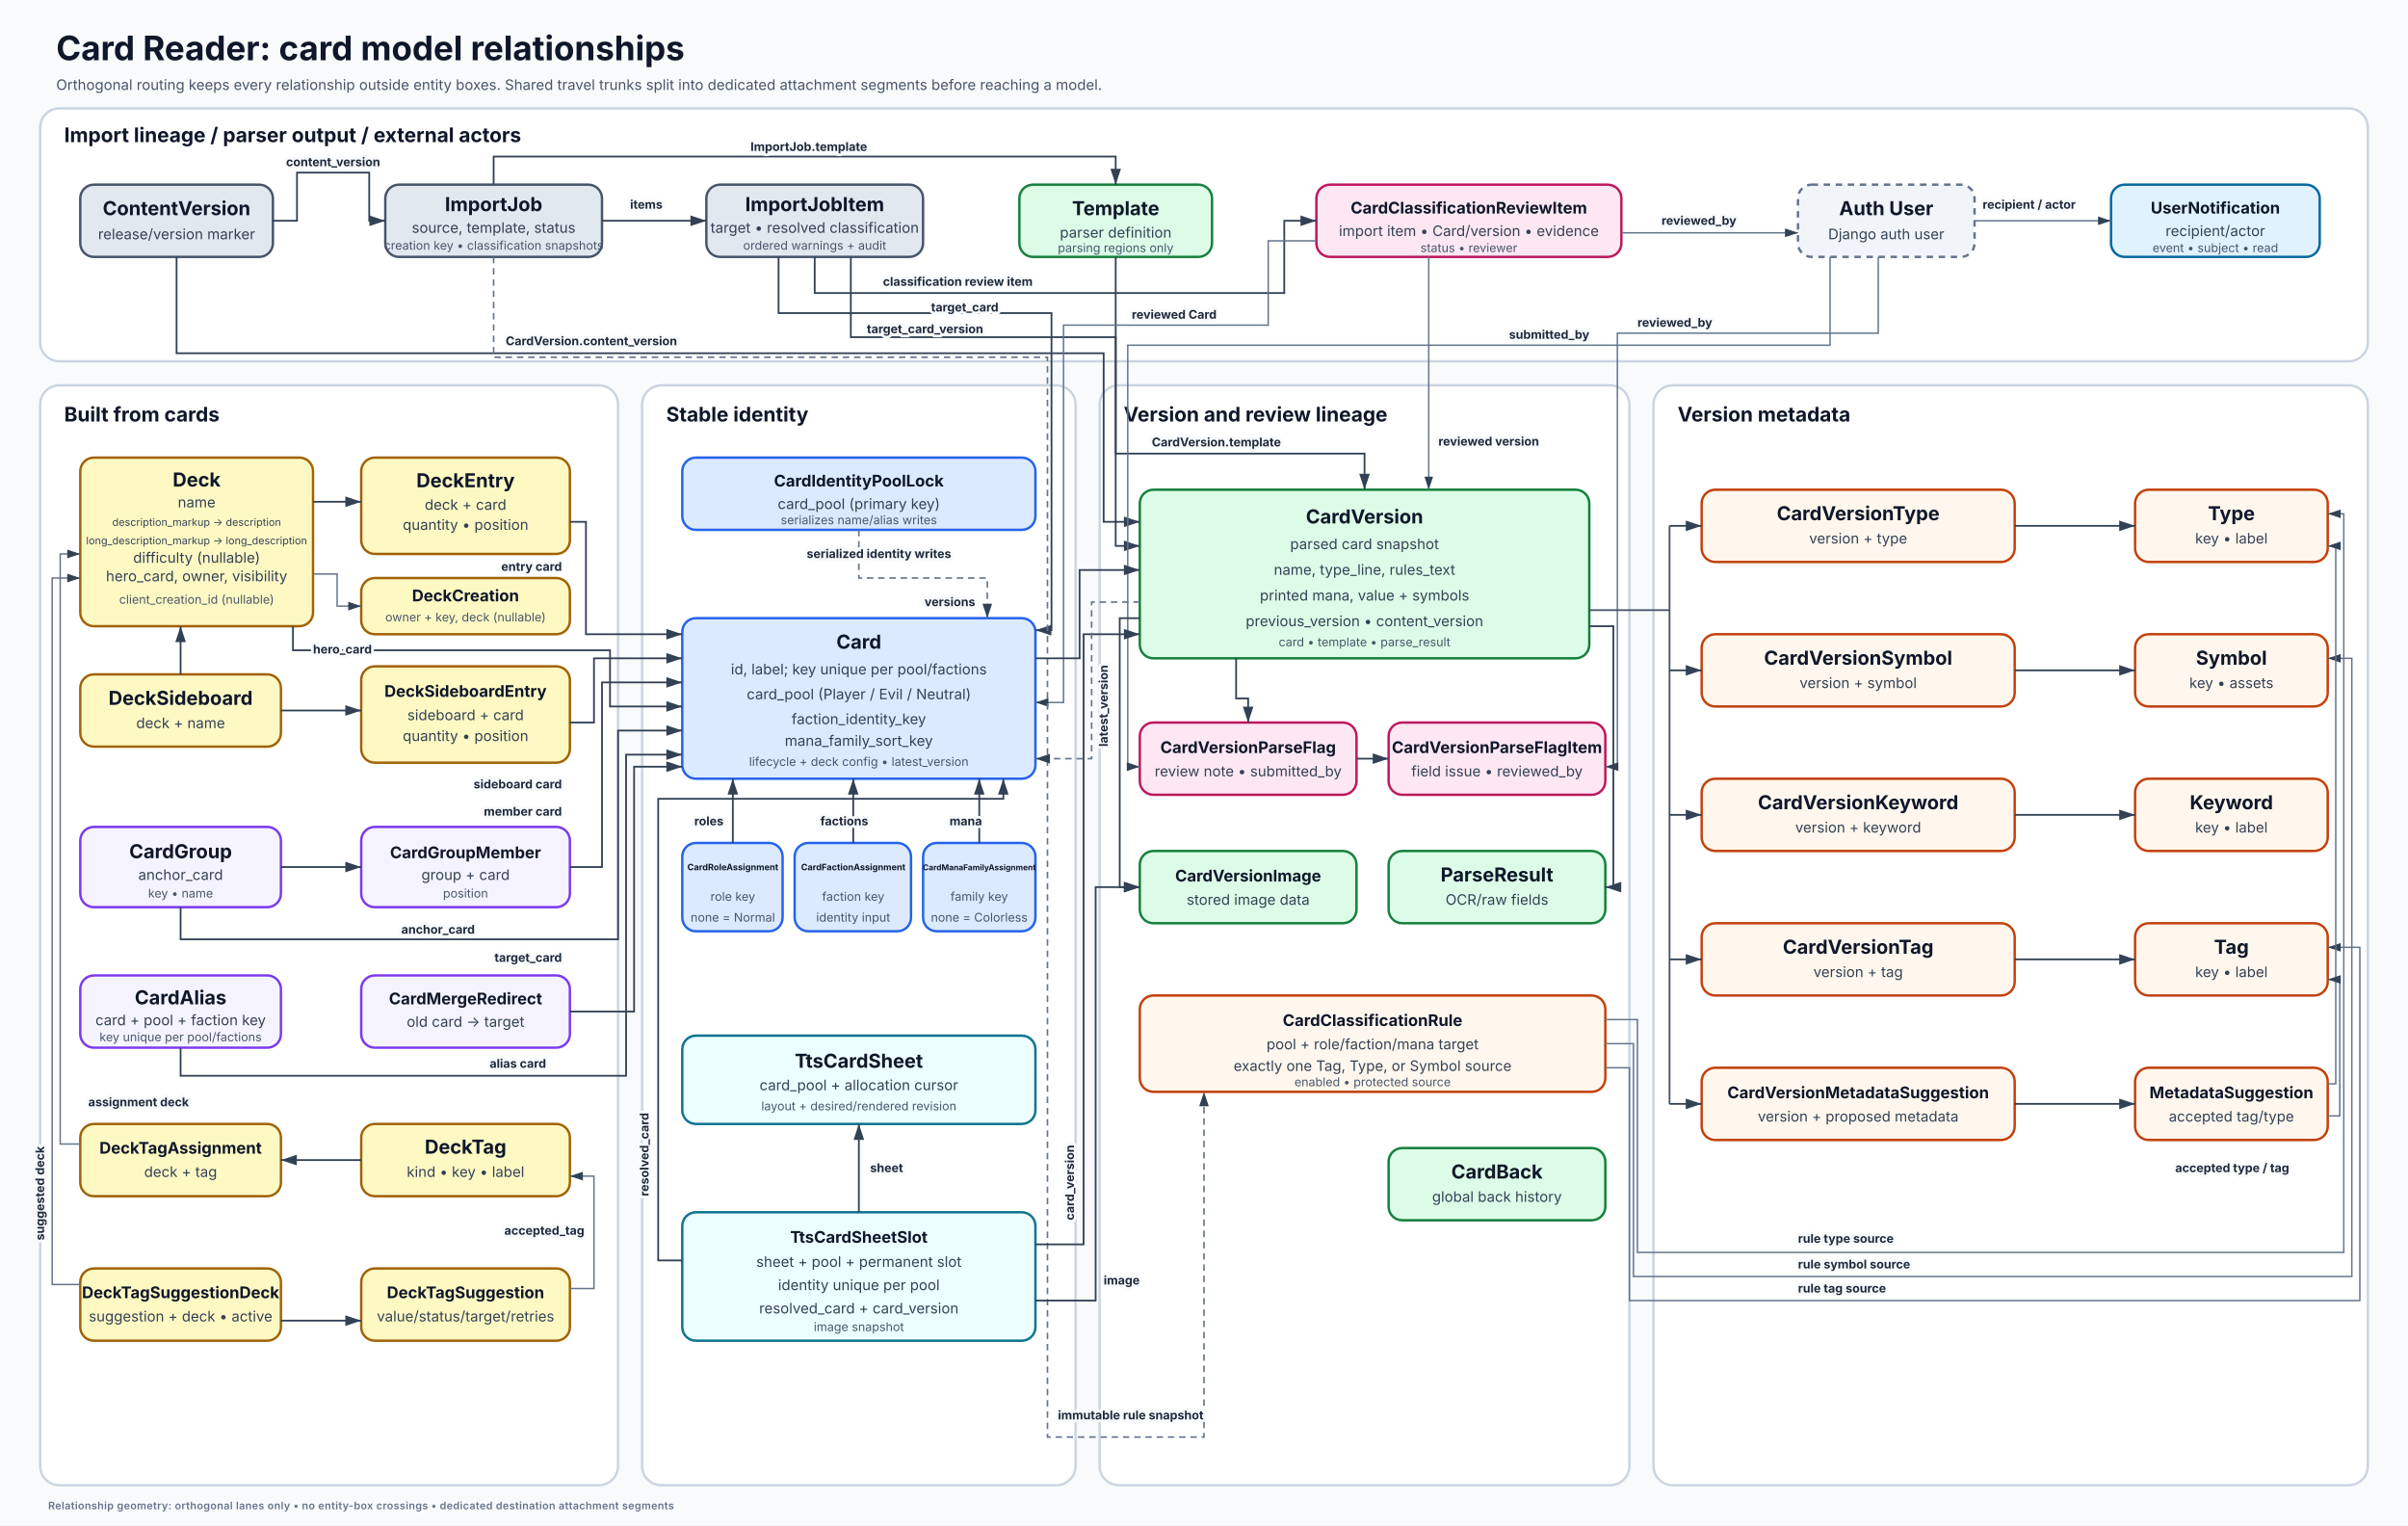
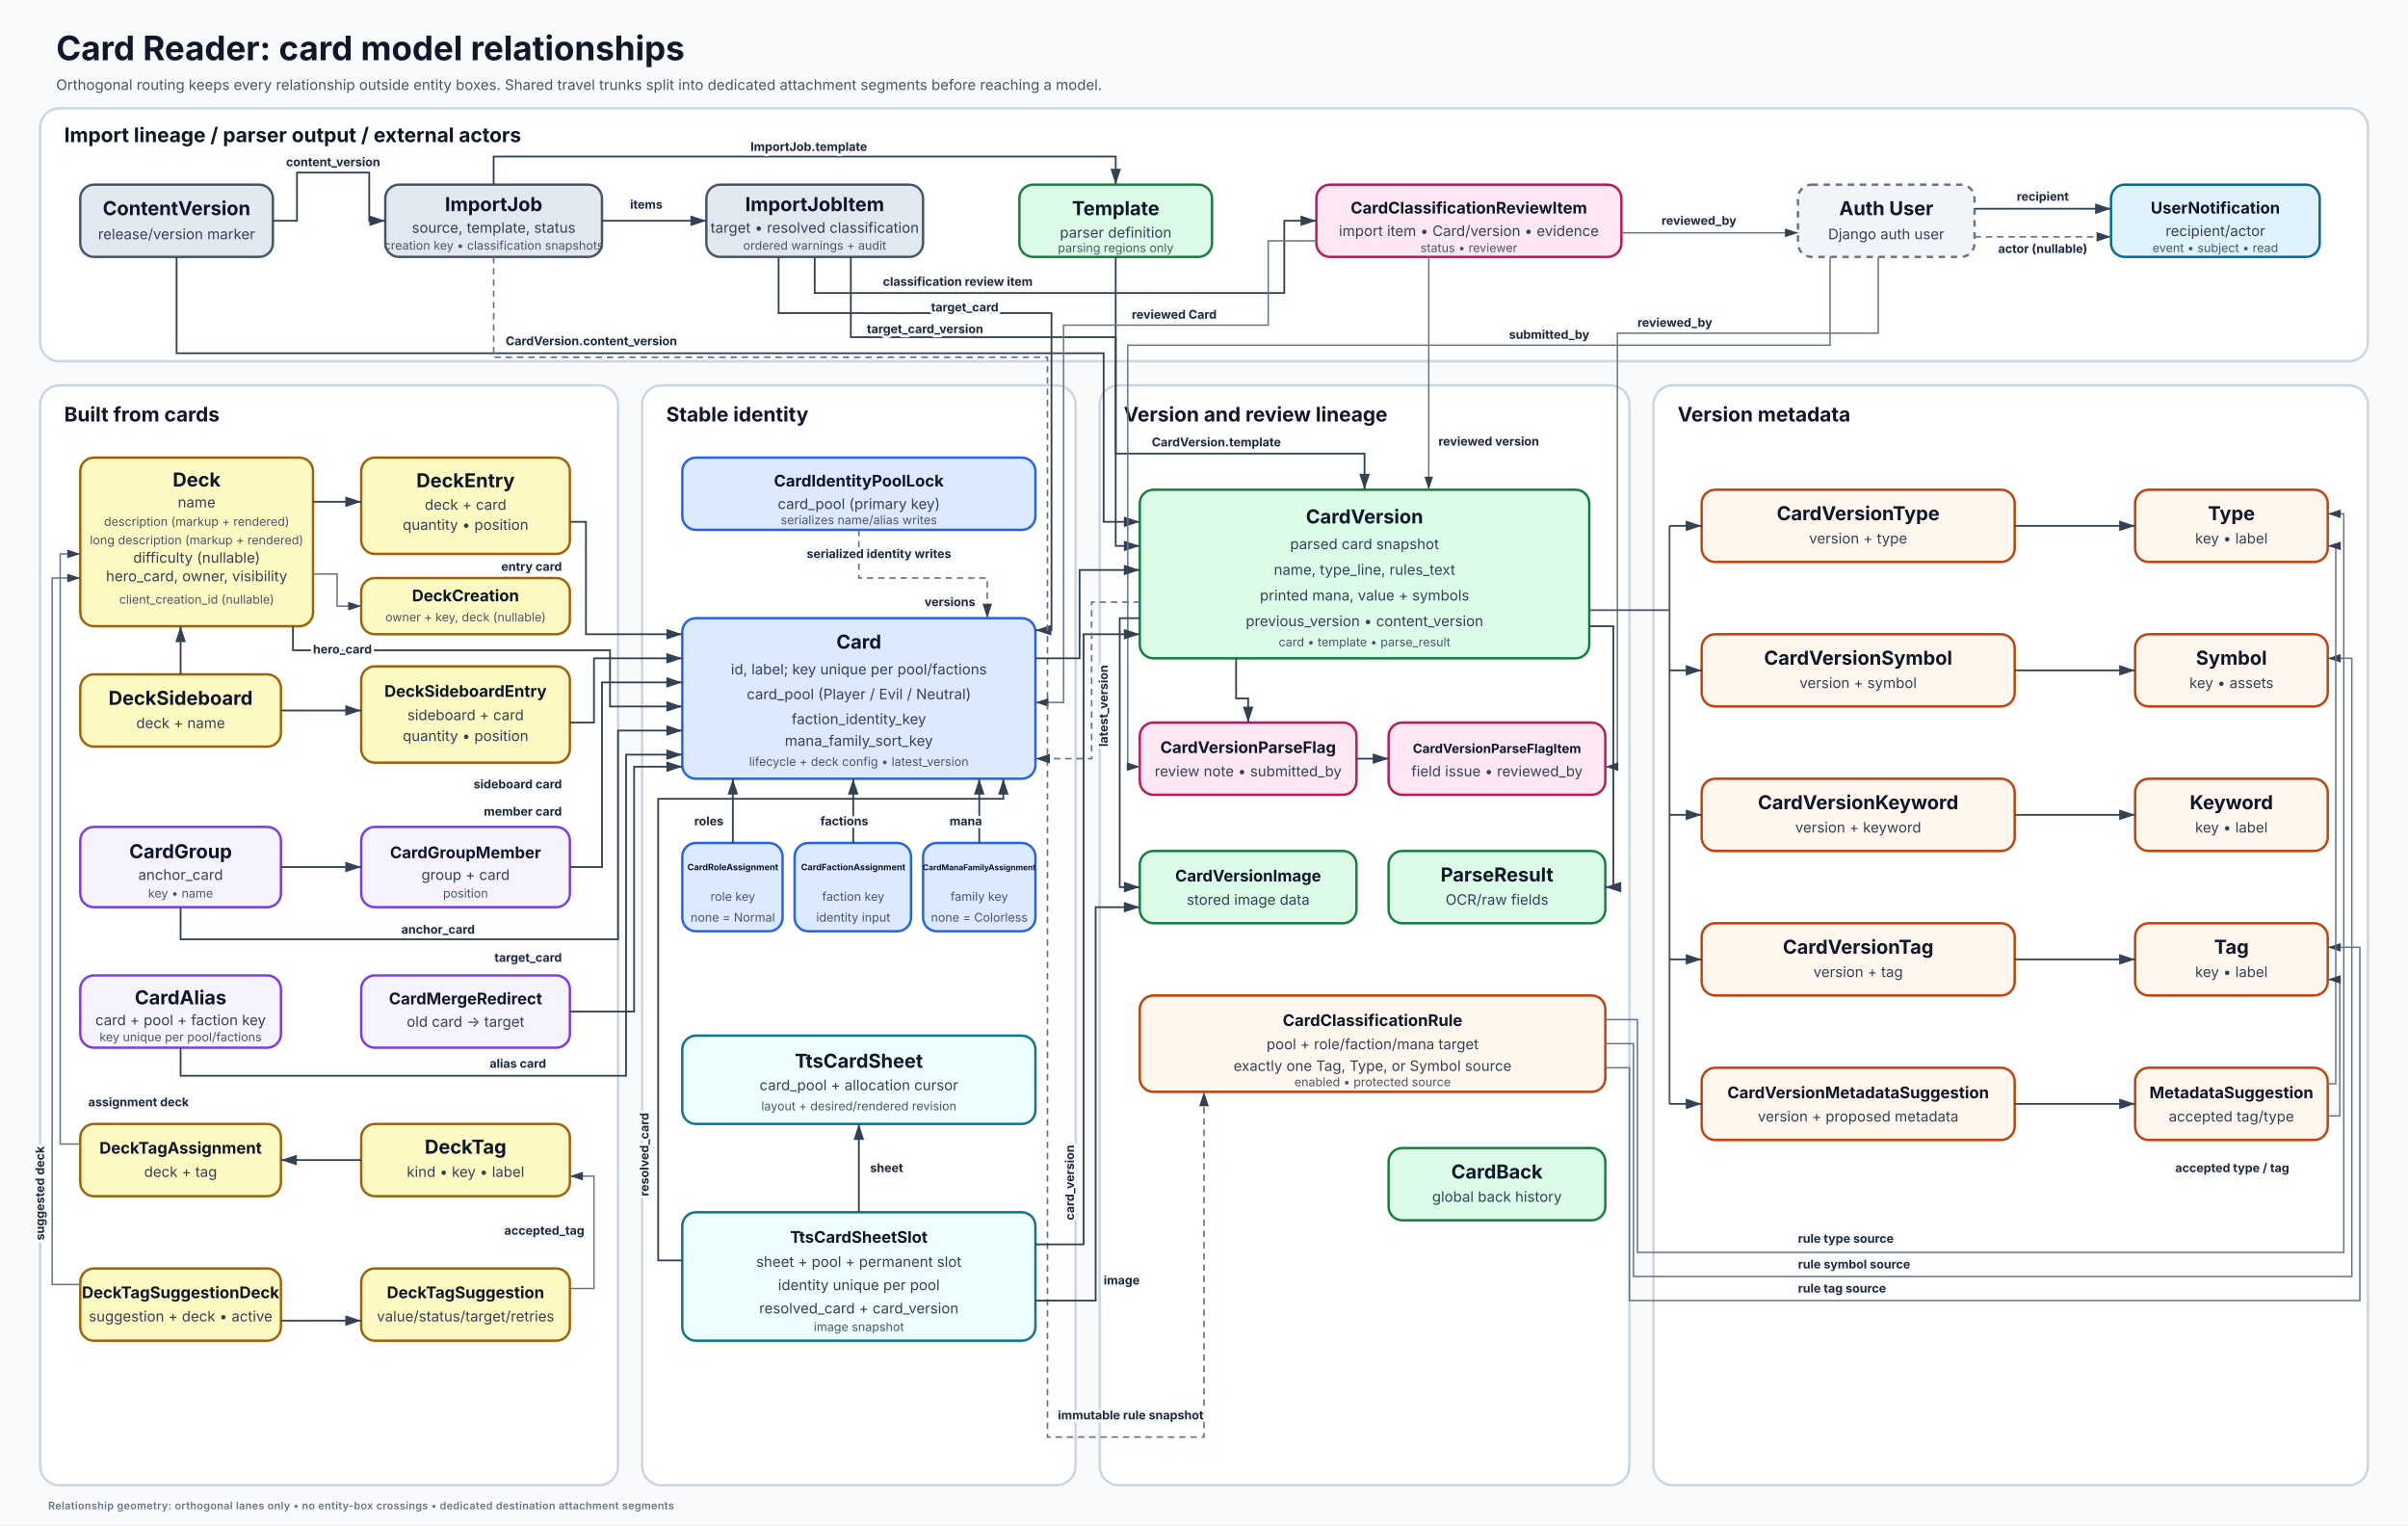
<svg xmlns="http://www.w3.org/2000/svg" width="3000" height="1900" viewBox="0 0 3000 1900" role="img" aria-labelledby="title desc">
  <defs>
    <marker id="arrow" markerWidth="10" markerHeight="10" refX="9" refY="3" orient="auto" markerUnits="strokeWidth">
      <path d="M0 0 L0 6 L9 3 Z" fill="#334155" />
    </marker>
    <style>
      .bg { fill: #f8fafc; }
      .band { fill: #ffffff; stroke: #cbd5e1; stroke-width: 3; rx: 24; }
      .band-title { font: 700 25px Inter, Arial, sans-serif; fill: #0f172a; }
      .box { stroke-width: 3; rx: 17; }
      .card { fill: #dbeafe; stroke: #2563eb; }
      .left { fill: #fef9c3; stroke: #a16207; }
      .group { fill: #f5f3ff; stroke: #7c3aed; }
      .version { fill: #dcfce7; stroke: #15803d; }
      .meta { fill: #fff7ed; stroke: #c2410c; }
      .import { fill: #e2e8f0; stroke: #475569; }
      .review { fill: #fce7f3; stroke: #be185d; }
      .external { fill: #f1f5f9; stroke: #64748b; stroke-dasharray: 8 7; }
      .notify { fill: #e0f2fe; stroke: #0369a1; }
      .tts { fill: #ecfeff; stroke: #0e7490; }
      .title { font: 700 24px Inter, Arial, sans-serif; fill: #0f172a; text-anchor: middle; }
      .title-small { font: 700 20px Inter, Arial, sans-serif; fill: #0f172a; text-anchor: middle; }
+       .title-tight { font: 700 16px Inter, Arial, sans-serif; fill: #0f172a; text-anchor: middle; }
      .model-name { font: 700 11px Inter, Arial, sans-serif; fill: #0f172a; text-anchor: middle; }
      .model-name-small { font: 700 10px Inter, Arial, sans-serif; fill: #0f172a; text-anchor: middle; }
      .field { font: 18px Inter, Arial, sans-serif; fill: #334155; text-anchor: middle; }
-       .field-compact { font: 13px Inter, Arial, sans-serif; fill: #334155; text-anchor: middle; }
      .small { font: 15px Inter, Arial, sans-serif; fill: #475569; text-anchor: middle; }
      .line { stroke: #334155; stroke-width: 2.2; fill: none; stroke-linejoin: miter; marker-end: url(#arrow); }
      .thin { stroke: #64748b; stroke-width: 1.8; fill: none; stroke-linejoin: miter; marker-end: url(#arrow); }
      .soft { stroke: #64748b; stroke-width: 2; fill: none; stroke-dasharray: 8 6; stroke-linejoin: miter; marker-end: url(#arrow); }
      .bus { stroke: #475569; stroke-width: 2.2; fill: none; stroke-linejoin: miter; }
      .label { font: 700 15px Inter, Arial, sans-serif; fill: #1e293b; paint-order: stroke; stroke: #f8fafc; stroke-width: 7; stroke-linejoin: round; }
      .port-label { text-anchor: end; }
      .lane-note { font: 600 13px Inter, Arial, sans-serif; fill: #64748b; letter-spacing: .03em; }
    </style>
  </defs>
  <rect class="bg" width="3000" height="1900" />
  <text x="70" y="75" style="font: 700 42px Inter, Arial, sans-serif; fill: #0f172a;">Card Reader: card model relationships</text>
  <text x="70" y="112" style="font: 18px Inter, Arial, sans-serif; fill: #475569;">Orthogonal routing keeps every relationship outside entity boxes. Shared travel trunks split into dedicated attachment segments before reaching a model.</text>
  <rect class="band" x="50" y="135" width="2900" height="315" />
  <text class="band-title" x="80" y="177">Import lineage / parser output / external actors</text>
  <rect class="band" x="50" y="480" width="720" height="1370" />
  <text class="band-title" x="80" y="525">Built from cards</text>
  <rect class="band" x="800" y="480" width="540" height="1370" />
  <text class="band-title" x="830" y="525">Stable identity</text>
  <rect class="band" x="1370" y="480" width="660" height="1370" />
  <text class="band-title" x="1400" y="525">Version and review lineage</text>
  <rect class="band" x="2060" y="480" width="890" height="1370" />
  <text class="band-title" x="2090" y="525">Version metadata</text>
  <rect class="box import" x="100" y="230" width="240" height="90" />
  <text class="title" x="220" y="268">ContentVersion</text>
  <text class="field" x="220" y="298">release/version marker</text>
  <rect class="box import" x="480" y="230" width="270" height="90" />
  <text class="title" x="615" y="263">ImportJob</text>
  <text class="field" x="615" y="290">source, template, status</text>
  <text class="small" x="615" y="311">creation key • classification snapshots</text>
  <rect class="box import" x="880" y="230" width="270" height="90" />
  <text class="title" x="1015" y="263">ImportJobItem</text>
  <text class="field" x="1015" y="290">target • resolved classification</text>
  <text class="small" x="1015" y="311">ordered warnings + audit</text>
  <rect class="box version" x="1270" y="230" width="240" height="90" />
  <text class="title" x="1390" y="268">Template</text>
  <text class="field" x="1390" y="296">parser definition</text>
  <text class="small" x="1390" y="314">parsing regions only</text>
  <rect class="box review" x="1640" y="230" width="380" height="90" />
  <text class="title-small" x="1830" y="266">CardClassificationReviewItem</text>
  <text class="field" x="1830" y="294">import item • Card/version • evidence</text>
  <text class="small" x="1830" y="314">status • reviewer</text>
  <rect class="box external" x="2240" y="230" width="220" height="90" />
  <text class="title" x="2350" y="268">Auth User</text>
  <text class="field" x="2350" y="298">Django auth user</text>
  <rect class="box notify" x="2630" y="230" width="260" height="90" />
  <text class="title-small" x="2760" y="266">UserNotification</text>
  <text class="field" x="2760" y="294">recipient/actor</text>
  <text class="small" x="2760" y="314">event • subject • read</text>
  <rect class="box left" x="100" y="570" width="290" height="210" />
  <text class="title" x="245" y="606">Deck</text>
  <text class="field" x="245" y="632">name</text>
-   <text class="field-compact" x="245" y="655">description_markup → description</text>
-   <text class="field-compact" x="245" y="678">long_description_markup → long_description</text>
+   <text class="small" x="245" y="655">description (markup + rendered)</text>
+   <text class="small" x="245" y="678">long description (markup + rendered)</text>
  <text class="field" x="245" y="701">difficulty (nullable)</text>
  <text class="field" x="245" y="724">hero_card, owner, visibility</text>
  <text class="small" x="245" y="752">client_creation_id (nullable)</text>
  <rect class="box left" x="450" y="570" width="260" height="120" />
  <text class="title" x="580" y="607">DeckEntry</text>
  <text class="field" x="580" y="635">deck + card</text>
  <text class="field" x="580" y="660">quantity • position</text>
  <rect class="box left" x="450" y="720" width="260" height="70" />
  <text class="title-small" x="580" y="749">DeckCreation</text>
  <text class="small" x="580" y="774">owner + key, deck (nullable)</text>
  <rect class="box left" x="100" y="840" width="250" height="90" />
  <text class="title" x="225" y="878">DeckSideboard</text>
  <text class="field" x="225" y="907">deck + name</text>
  <rect class="box left" x="450" y="830" width="260" height="120" />
  <text class="title-small" x="580" y="868">DeckSideboardEntry</text>
  <text class="field" x="580" y="897">sideboard + card</text>
  <text class="field" x="580" y="923">quantity • position</text>
  <rect class="box group" x="100" y="1030" width="250" height="100" />
  <text class="title" x="225" y="1069">CardGroup</text>
  <text class="field" x="225" y="1096">anchor_card</text>
  <text class="small" x="225" y="1118">key • name</text>
  <rect class="box group" x="450" y="1030" width="260" height="100" />
  <text class="title-small" x="580" y="1069">CardGroupMember</text>
  <text class="field" x="580" y="1096">group + card</text>
  <text class="small" x="580" y="1118">position</text>
  <rect class="box group" x="100" y="1215" width="250" height="90" />
  <text class="title" x="225" y="1251">CardAlias</text>
  <text class="field" x="225" y="1277">card + pool + faction key</text>
  <text class="small" x="225" y="1297">key unique per pool/factions</text>
  <rect class="box group" x="450" y="1215" width="260" height="90" />
  <text class="title-small" x="580" y="1251">CardMergeRedirect</text>
  <text class="field" x="580" y="1279">old card → target</text>
  <rect class="box left" x="100" y="1400" width="250" height="90" />
  <text class="title-small" x="225" y="1437">DeckTagAssignment</text>
  <text class="field" x="225" y="1466">deck + tag</text>
  <rect class="box left" x="450" y="1400" width="260" height="90" />
  <text class="title" x="580" y="1437">DeckTag</text>
  <text class="field" x="580" y="1466">kind • key • label</text>
  <rect class="box left" x="100" y="1580" width="250" height="90" />
  <text class="title-small" x="225" y="1617">DeckTagSuggestionDeck</text>
  <text class="field" x="225" y="1646">suggestion + deck • active</text>
  <rect class="box left" x="450" y="1580" width="260" height="90" />
  <text class="title-small" x="580" y="1617">DeckTagSuggestion</text>
  <text class="field" x="580" y="1646">value/status/target/retries</text>
  <rect class="box card" x="850" y="570" width="440" height="90" />
  <text class="title-small" x="1070" y="606">CardIdentityPoolLock</text>
  <text class="field" x="1070" y="634">card_pool (primary key)</text>
  <text class="small" x="1070" y="653">serializes name/alias writes</text>
  <rect class="box card" x="850" y="770" width="440" height="200" />
  <text class="title" x="1070" y="808">Card</text>
  <text class="field" x="1070" y="840">id, label; key unique per pool/factions</text>
  <text class="field" x="1070" y="871">card_pool (Player / Evil / Neutral)</text>
  <text class="field" x="1070" y="902">faction_identity_key</text>
  <text class="field" x="1070" y="929">mana_family_sort_key</text>
  <text class="small" x="1070" y="954">lifecycle + deck config • latest_version</text>
  <rect class="box card" x="850" y="1050" width="125" height="110" />
  <text class="model-name" x="913" y="1084">CardRoleAssignment</text>
  <text class="small" x="913" y="1122">role key</text>
  <text class="small" x="913" y="1148">none = Normal</text>
  <rect class="box card" x="990" y="1050" width="145" height="110" />
  <text class="model-name" x="1063" y="1084">CardFactionAssignment</text>
  <text class="small" x="1063" y="1122">faction key</text>
  <text class="small" x="1063" y="1148">identity input</text>
  <rect class="box card" x="1150" y="1050" width="140" height="110" />
  <text class="model-name-small" x="1220" y="1084">CardManaFamilyAssignment</text>
  <text class="small" x="1220" y="1122">family key</text>
  <text class="small" x="1220" y="1148">none = Colorless</text>
  <rect class="box tts" x="850" y="1290" width="440" height="110" />
  <text class="title" x="1070" y="1330">TtsCardSheet</text>
  <text class="field" x="1070" y="1358">card_pool + allocation cursor</text>
  <text class="small" x="1070" y="1383">layout + desired/rendered revision</text>
  <rect class="box tts" x="850" y="1510" width="440" height="160" />
  <text class="title-small" x="1070" y="1548">TtsCardSheetSlot</text>
  <text class="field" x="1070" y="1578">sheet + pool + permanent slot</text>
  <text class="field" x="1070" y="1607">identity unique per pool</text>
  <text class="field" x="1070" y="1636">resolved_card + card_version</text>
  <text class="small" x="1070" y="1658">image snapshot</text>
  <rect class="box version" x="1420" y="610" width="560" height="210" />
  <text class="title" x="1700" y="652">CardVersion</text>
  <text class="field" x="1700" y="684">parsed card snapshot</text>
  <text class="field" x="1700" y="716">name, type_line, rules_text</text>
  <text class="field" x="1700" y="748">printed mana, value + symbols</text>
  <text class="field" x="1700" y="780">previous_version • content_version</text>
  <text class="small" x="1700" y="805">card • template • parse_result</text>
  <rect class="box review" x="1420" y="900" width="270" height="90" />
  <text class="title-small" x="1555" y="938">CardVersionParseFlag</text>
  <text class="field" x="1555" y="967">review note • submitted_by</text>
  <rect class="box review" x="1730" y="900" width="270" height="90" />
-   <text class="title-small" x="1865" y="938">CardVersionParseFlagItem</text>
+   <text class="title-tight" x="1865" y="938">CardVersionParseFlagItem</text>
  <text class="field" x="1865" y="967">field issue • reviewed_by</text>
  <rect class="box version" x="1420" y="1060" width="270" height="90" />
  <text class="title-small" x="1555" y="1098">CardVersionImage</text>
  <text class="field" x="1555" y="1127">stored image data</text>
  <rect class="box version" x="1730" y="1060" width="270" height="90" />
  <text class="title" x="1865" y="1098">ParseResult</text>
  <text class="field" x="1865" y="1127">OCR/raw fields</text>
  <rect class="box meta" x="1420" y="1240" width="580" height="120" />
  <text class="title-small" x="1710" y="1278">CardClassificationRule</text>
  <text class="field" x="1710" y="1307">pool + role/faction/mana target</text>
  <text class="field" x="1710" y="1334">exactly one Tag, Type, or Symbol source</text>
  <text class="small" x="1710" y="1353">enabled • protected source</text>
  <rect class="box version" x="1730" y="1430" width="270" height="90" />
  <text class="title" x="1865" y="1468">CardBack</text>
  <text class="field" x="1865" y="1497">global back history</text>
  <rect class="box meta" x="2120" y="610" width="390" height="90" />
  <text class="title" x="2315" y="648">CardVersionType</text>
  <text class="field" x="2315" y="677">version + type</text>
  <rect class="box meta" x="2660" y="610" width="240" height="90" />
  <text class="title" x="2780" y="648">Type</text>
  <text class="field" x="2780" y="677">key • label</text>
  <rect class="box meta" x="2120" y="790" width="390" height="90" />
  <text class="title" x="2315" y="828">CardVersionSymbol</text>
  <text class="field" x="2315" y="857">version + symbol</text>
  <rect class="box meta" x="2660" y="790" width="240" height="90" />
  <text class="title" x="2780" y="828">Symbol</text>
  <text class="field" x="2780" y="857">key • assets</text>
  <rect class="box meta" x="2120" y="970" width="390" height="90" />
  <text class="title" x="2315" y="1008">CardVersionKeyword</text>
  <text class="field" x="2315" y="1037">version + keyword</text>
  <rect class="box meta" x="2660" y="970" width="240" height="90" />
  <text class="title" x="2780" y="1008">Keyword</text>
  <text class="field" x="2780" y="1037">key • label</text>
  <rect class="box meta" x="2120" y="1150" width="390" height="90" />
  <text class="title" x="2315" y="1188">CardVersionTag</text>
  <text class="field" x="2315" y="1217">version + tag</text>
  <rect class="box meta" x="2660" y="1150" width="240" height="90" />
  <text class="title" x="2780" y="1188">Tag</text>
  <text class="field" x="2780" y="1217">key • label</text>
  <rect class="box meta" x="2120" y="1330" width="390" height="90" />
  <text class="title-small" x="2315" y="1368">CardVersionMetadataSuggestion</text>
  <text class="field" x="2315" y="1397">version + proposed metadata</text>
  <rect class="box meta" x="2660" y="1330" width="240" height="90" />
  <text class="title-small" x="2780" y="1368">MetadataSuggestion</text>
  <text class="field" x="2780" y="1397">accepted tag/type</text>
  <path class="line" d="M340 275 L370 275 L370 215 L460 215 L460 275 L480 275" />
  <text class="label" x="415" y="207" text-anchor="middle">content_version</text>
  <path class="line" d="M750 275 L880 275" />
  <text class="label" x="785" y="260">items</text>
  <path class="line" d="M615 230 L615 195 L1390 195 L1390 230" />
  <text class="label" x="935" y="188">ImportJob.template</text>
  <path class="line" d="M1015 320 L1015 365 L1600 365 L1600 275 L1640 275" />
  <text class="label" x="1100" y="356">classification review item</text>
  <path class="thin" d="M2020 290 L2240 290" />
  <text class="label" x="2070" y="280">reviewed_by</text>
-   <path class="thin" d="M2460 275 L2630 275" />
-   <text class="label" x="2470" y="260">recipient / actor</text>
+   <path class="line" d="M2460 260 L2630 260" />
+   <text class="label" x="2545" y="250" text-anchor="middle">recipient</text>
+   <path class="soft" d="M2460 295 L2630 295" />
+   <text class="label" x="2545" y="315" text-anchor="middle">actor (nullable)</text>
  <path class="line" d="M220 320 L220 440 L1375 440 L1375 650 L1420 650" />
  <text class="label" x="630" y="430">CardVersion.content_version</text>
  <path class="line" d="M1060 320 L1060 420 L1390 420 L1390 680 L1420 680" />
  <text class="label" x="1080" y="415">target_card_version</text>
  <path class="line" d="M970 320 L970 390 L1310 390 L1310 785 L1290 785" />
  <text class="label" x="1160" y="388">target_card</text>
  <path class="line" d="M1390 320 L1390 565 L1700 565 L1700 610" />
  <text class="label" x="1435" y="556">CardVersion.template</text>
  <path class="thin" d="M1780 320 L1780 610" />
  <text class="label" x="1792" y="555">reviewed version</text>
  <path class="thin" d="M1640 300 L1580 300 L1580 405 L1325 405 L1325 875 L1290 875" />
  <text class="label" x="1410" y="397">reviewed Card</text>
  <path class="thin" d="M2280 320 L2280 430 L1405 430 L1405 955 L1420 955" />
  <text class="label" x="1880" y="422">submitted_by</text>
  <path class="thin" d="M2340 320 L2340 415 L2015 415 L2015 955 L2000 955" />
  <text class="label" x="2040" y="407">reviewed_by</text>
  <path class="soft" d="M615 320 L615 445 L1305 445 L1305 1790 L1500 1790 L1500 1360" />
  <text class="label" x="1318" y="1768">immutable rule snapshot</text>
  <path class="line" d="M390 625 L450 625" />
  <path class="thin" d="M390 715 L420 715 L420 755 L450 755" />
  <path class="line" d="M225 840 L225 780" />
  <path class="line" d="M350 885 L450 885" />
  <path class="line" d="M350 1080 L450 1080" />
  <path class="line" d="M450 1445 L350 1445" />
  <path class="line" d="M350 1645 L450 1645" />
  <path class="thin" d="M100 1425 L75 1425 L75 690 L100 690" />
  <text class="label" x="110" y="1378">assignment deck</text>
  <path class="thin" d="M100 1600 L65 1600 L65 720 L100 720" />
  <text class="label" x="55" y="1545" transform="rotate(-90 55 1545)">suggested deck</text>
  <path class="thin" d="M710 1605 L740 1605 L740 1465 L710 1465" />
  <text class="label" x="728" y="1538" text-anchor="end">accepted_tag</text>
  <path class="line" d="M710 650 L730 650 L730 790 L850 790" />
  <text class="label" x="700" y="711" text-anchor="end">entry card</text>
  <path class="line" d="M710 900 L740 900 L740 820 L850 820" />
  <text class="label" x="700" y="982" text-anchor="end">sideboard card</text>
  <path class="line" d="M710 1080 L750 1080 L750 850 L850 850" />
  <text class="label" x="700" y="1016" text-anchor="end">member card</text>
  <path class="line" d="M365 780 L365 810 L760 810 L760 880 L850 880" />
  <text class="label" x="390" y="814">hero_card</text>
  <path class="line" d="M225 1130 L225 1170 L770 1170 L770 910 L850 910" />
  <text class="label" x="500" y="1163">anchor_card</text>
  <path class="line" d="M225 1305 L225 1340 L780 1340 L780 940 L850 940" />
  <text class="label" x="610" y="1330">alias card</text>
  <path class="line" d="M710 1260 L790 1260 L790 955 L850 955" />
  <text class="label" x="700" y="1198" text-anchor="end">target_card</text>
  <path class="soft" d="M1070 660 L1070 720 L1230 720 L1230 770" />
  <text class="label" x="1095" y="695" text-anchor="middle">serialized identity writes</text>
  <path class="line" d="M913 1050 L913 970" />
  <text class="label" x="865" y="1028">roles</text>
  <path class="line" d="M1063 1050 L1063 970" />
  <text class="label" x="1022" y="1028">factions</text>
  <path class="line" d="M1220 1050 L1220 970" />
  <text class="label" x="1183" y="1028">mana</text>
  <path class="line" d="M1070 1510 L1070 1400" />
  <text class="label" x="1084" y="1460">sheet</text>
  <path class="line" d="M850 1570 L820 1570 L820 995 L1250 995 L1250 970" />
  <text class="label" x="808" y="1490" transform="rotate(-90 808 1490)">resolved_card</text>
  <path class="line" d="M1290 1550 L1350 1550 L1350 790 L1420 790" />
  <text class="label" x="1338" y="1520" transform="rotate(-90 1338 1520)">card_version</text>
-   <path class="line" d="M1290 1620 L1365 1620 L1365 1105 L1420 1105" />
+   <path class="line" d="M1290 1620 L1365 1620 L1365 1130 L1420 1130" />
  <text class="label" x="1375" y="1600">image</text>
  <path class="line" d="M1290 820 L1345 820 L1345 710 L1420 710" />
  <text class="label" x="1215" y="755" text-anchor="end">versions</text>
  <path class="soft" d="M1420 750 L1360 750 L1360 945 L1290 945" />
  <text class="label" x="1380" y="930" transform="rotate(-90 1380 930)">latest_version</text>
  <path class="line" d="M1540 820 L1540 870 L1555 870 L1555 900" />
  <path class="line" d="M1690 945 L1730 945" />
  <path class="line" d="M1420 770 L1395 770 L1395 1105 L1420 1105" />
  <path class="line" d="M1980 780 L2010 780 L2010 1105 L2000 1105" />
  <path class="bus" d="M1980 760 L2080 760" />
  <path class="bus" d="M2080 655 L2080 1375" />
  <path class="line" d="M2080 655 L2120 655" />
  <path class="line" d="M2080 835 L2120 835" />
  <path class="line" d="M2080 1015 L2120 1015" />
  <path class="line" d="M2080 1195 L2120 1195" />
  <path class="line" d="M2080 1375 L2120 1375" />
  <path class="line" d="M2510 655 L2660 655" />
  <path class="line" d="M2510 835 L2660 835" />
  <path class="line" d="M2510 1015 L2660 1015" />
  <path class="line" d="M2510 1195 L2660 1195" />
  <path class="line" d="M2510 1375 L2660 1375" />
  <path class="thin" d="M2000 1270 L2040 1270 L2040 1560 L2920 1560 L2920 640 L2900 640" />
  <text class="label" x="2240" y="1548">rule type source</text>
  <path class="thin" d="M2000 1300 L2035 1300 L2035 1590 L2930 1590 L2930 820 L2900 820" />
  <text class="label" x="2240" y="1580">rule symbol source</text>
  <path class="thin" d="M2000 1330 L2030 1330 L2030 1620 L2940 1620 L2940 1180 L2900 1180" />
  <text class="label" x="2240" y="1610">rule tag source</text>
  <path class="thin" d="M2900 1350 L2910 1350 L2910 680 L2900 680" />
  <path class="thin" d="M2900 1390 L2915 1390 L2915 1220 L2900 1220" />
  <text class="label" x="2710" y="1460">accepted type / tag</text>
  <text class="lane-note" x="60" y="1880">Relationship geometry: orthogonal lanes only • no entity-box crossings • dedicated destination attachment segments</text>
</svg>
